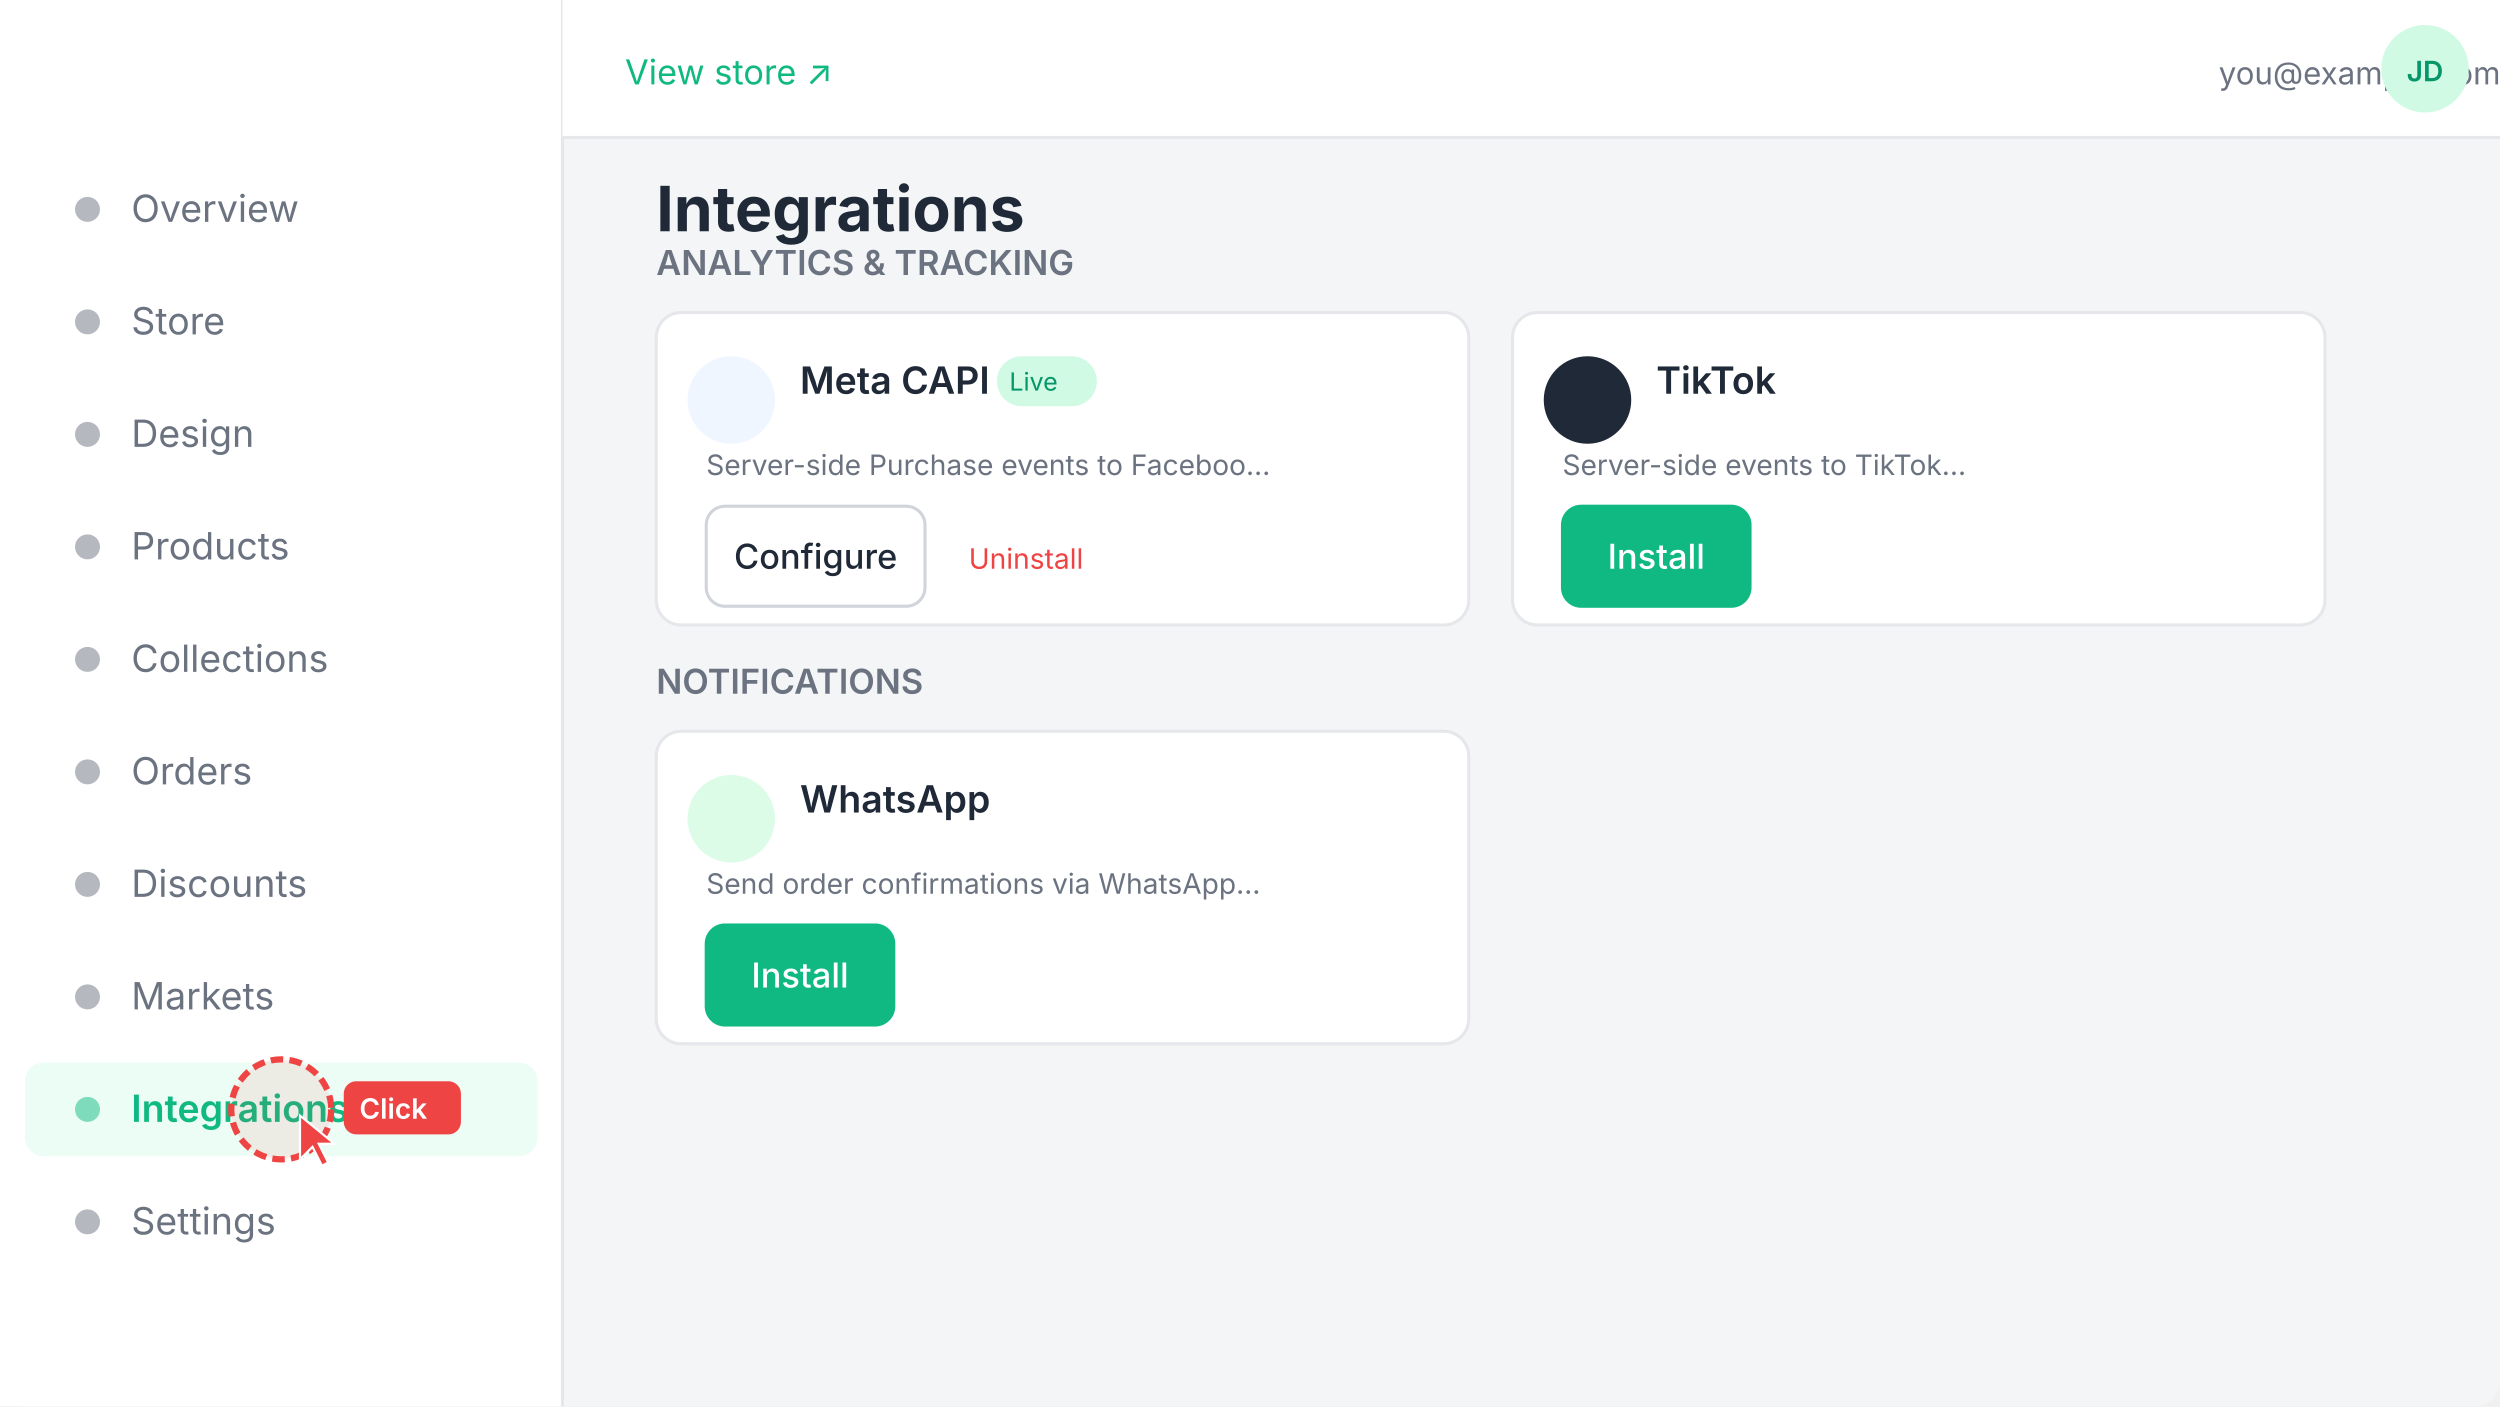
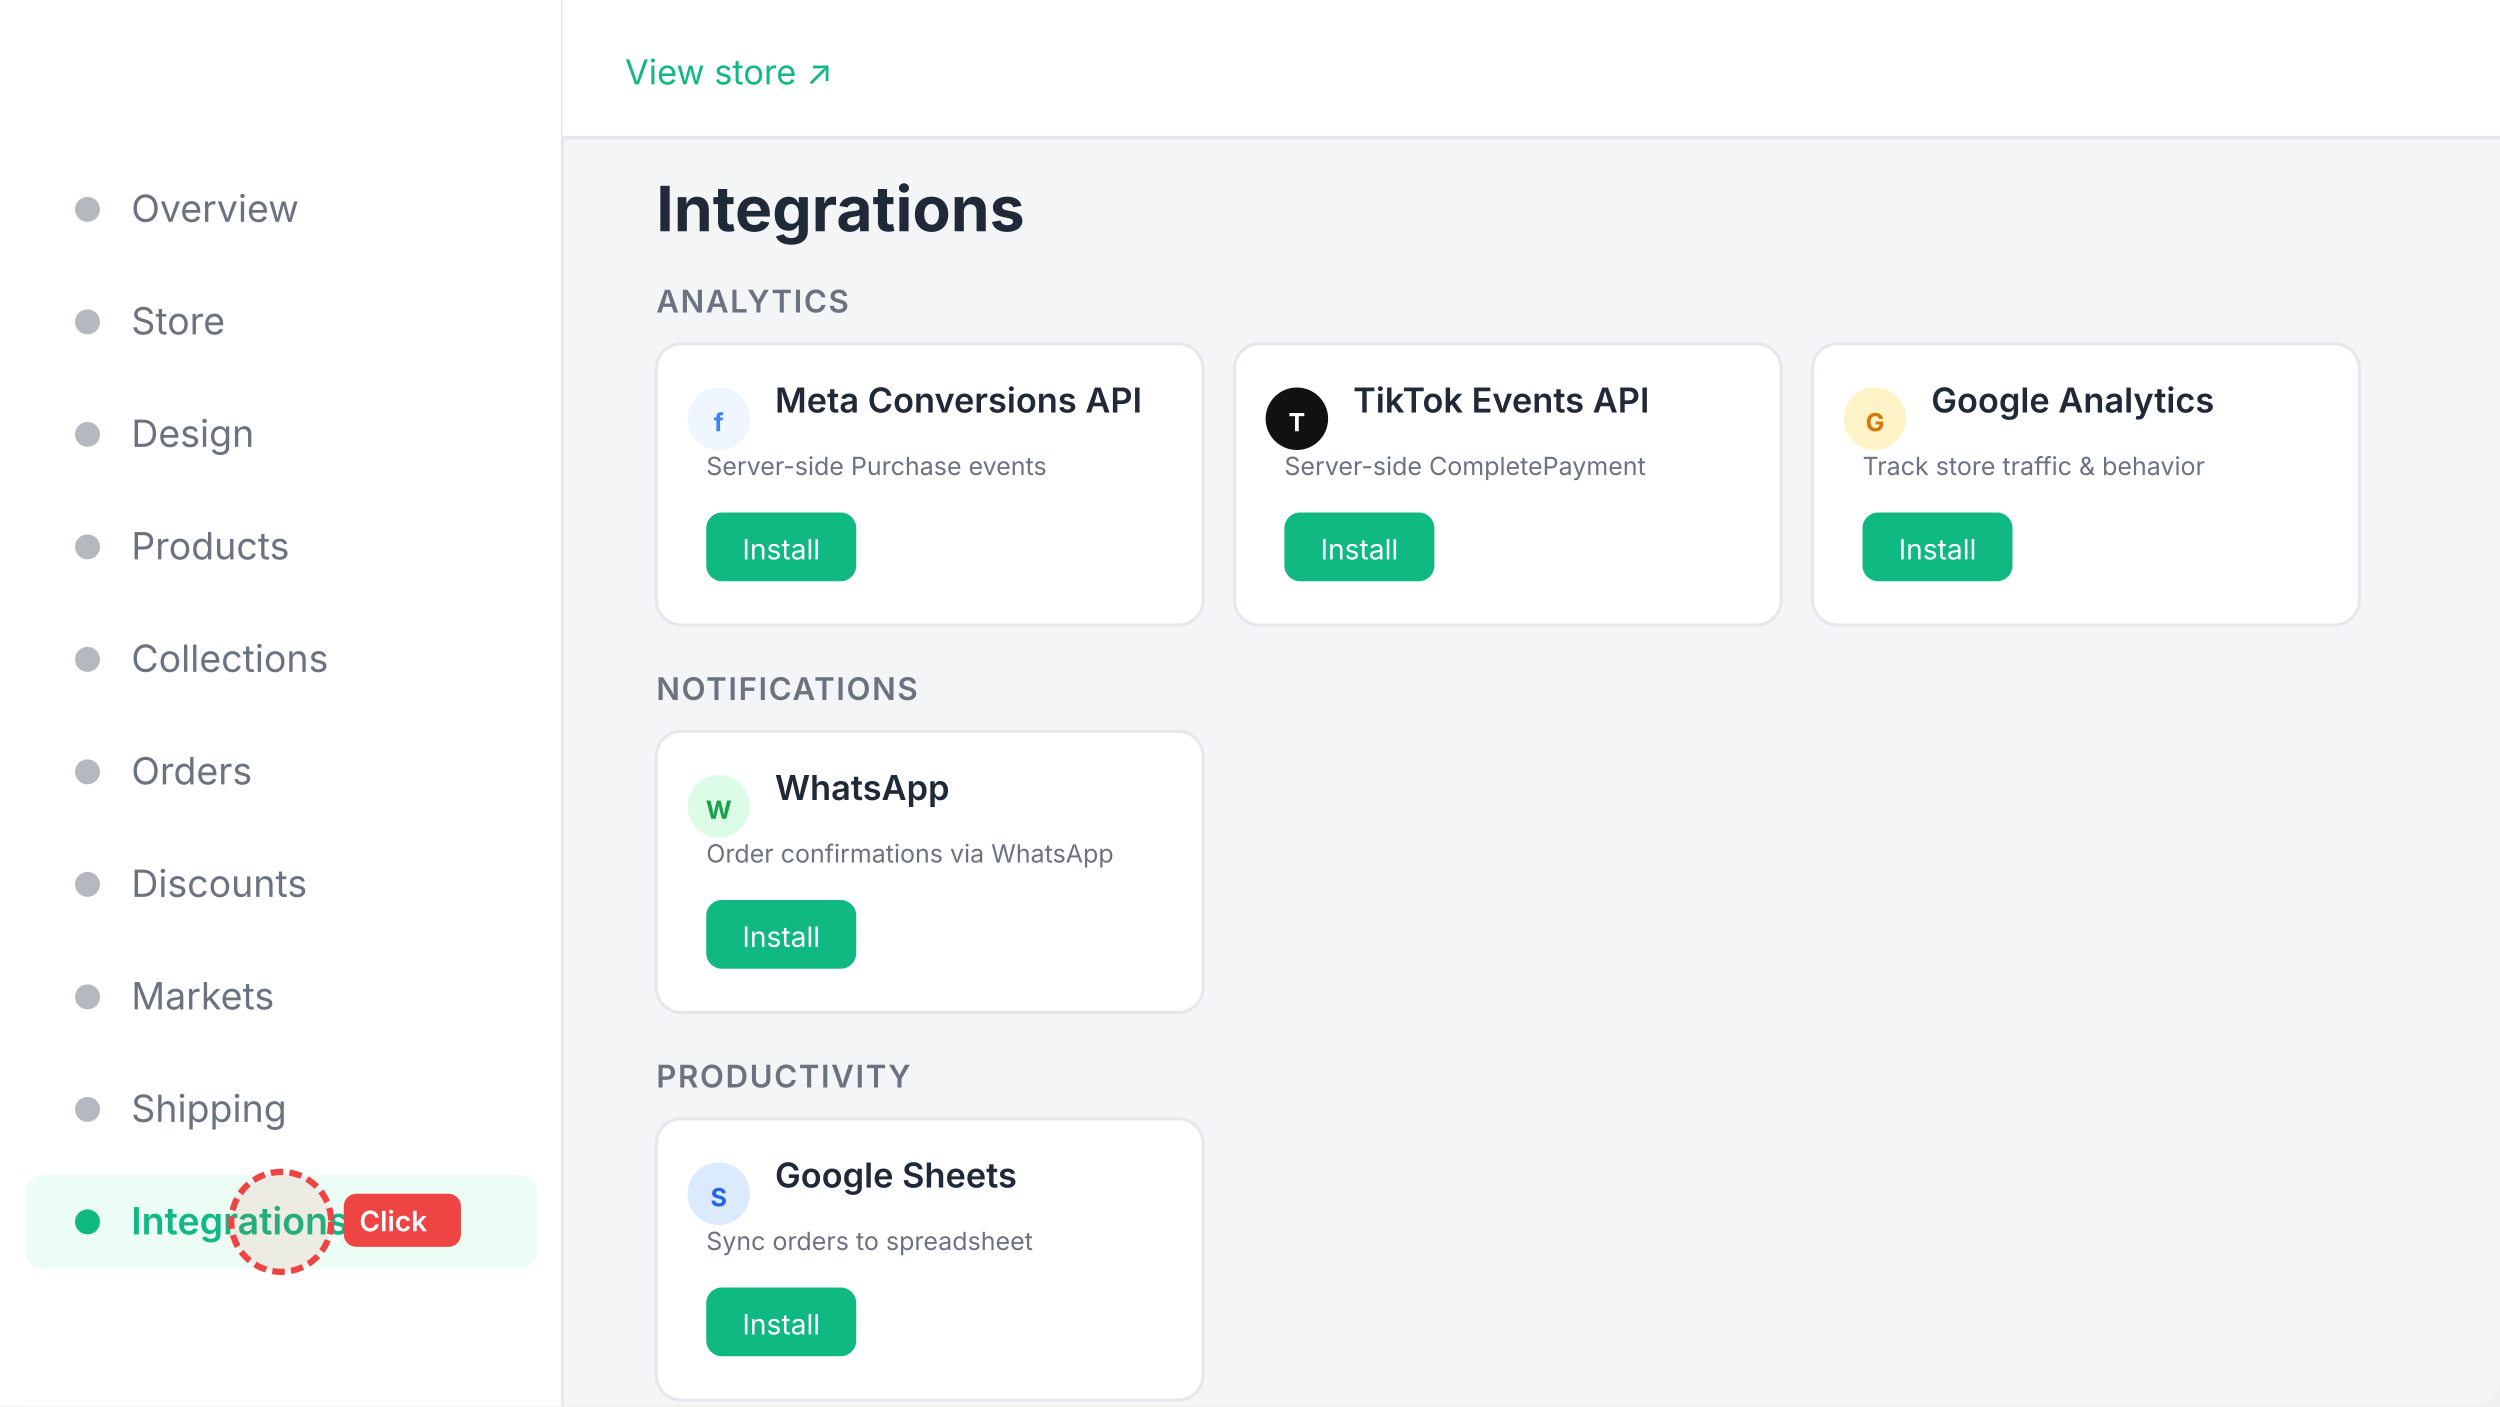
<svg xmlns="http://www.w3.org/2000/svg" viewBox="0 0 800 450" width="800" height="450">
  <defs>
-     <style>
-     text { font-family: -apple-system, BlinkMacSystemFont, 'Segoe UI', sans-serif; }
-   </style>
+     <style>text { font-family: -apple-system, BlinkMacSystemFont, 'Segoe UI', sans-serif; }</style>
  </defs>
  <rect width="800" height="450" fill="#f4f5f7" rx="8" />
-   <rect x="0" y="0" width="180" height="450" fill="#ffffff" rx="0" />
-   <line x1="180" y1="0" x2="180" y2="450" stroke="#e5e7eb" stroke-width="1" />
+   <rect x="0" y="0" width="180" height="450" fill="#ffffff" />
+   <line x1="180" y1="0" x2="180" y2="450" stroke="#e5e7eb" />
  <circle cx="28" cy="67" r="4" fill="#6b7280" opacity="0.5" />
-   <text x="42" y="71" font-size="12" fill="#6b7280" font-weight="400">Overview</text>
+   <text x="42" y="71" font-size="12" fill="#6b7280">Overview</text>
  <circle cx="28" cy="103" r="4" fill="#6b7280" opacity="0.5" />
-   <text x="42" y="107" font-size="12" fill="#6b7280" font-weight="400">Store</text>
+   <text x="42" y="107" font-size="12" fill="#6b7280">Store</text>
  <circle cx="28" cy="139" r="4" fill="#6b7280" opacity="0.5" />
-   <text x="42" y="143" font-size="12" fill="#6b7280" font-weight="400">Design</text>
+   <text x="42" y="143" font-size="12" fill="#6b7280">Design</text>
  <circle cx="28" cy="175" r="4" fill="#6b7280" opacity="0.5" />
-   <text x="42" y="179" font-size="12" fill="#6b7280" font-weight="400">Products</text>
+   <text x="42" y="179" font-size="12" fill="#6b7280">Products</text>
  <circle cx="28" cy="211" r="4" fill="#6b7280" opacity="0.5" />
-   <text x="42" y="215" font-size="12" fill="#6b7280" font-weight="400">Collections</text>
+   <text x="42" y="215" font-size="12" fill="#6b7280">Collections</text>
  <circle cx="28" cy="247" r="4" fill="#6b7280" opacity="0.5" />
-   <text x="42" y="251" font-size="12" fill="#6b7280" font-weight="400">Orders</text>
+   <text x="42" y="251" font-size="12" fill="#6b7280">Orders</text>
  <circle cx="28" cy="283" r="4" fill="#6b7280" opacity="0.5" />
-   <text x="42" y="287" font-size="12" fill="#6b7280" font-weight="400">Discounts</text>
+   <text x="42" y="287" font-size="12" fill="#6b7280">Discounts</text>
  <circle cx="28" cy="319" r="4" fill="#6b7280" opacity="0.5" />
-   <text x="42" y="323" font-size="12" fill="#6b7280" font-weight="400">Markets</text>
-   <rect x="8" y="340" width="164" height="30" rx="6" fill="#ecfdf5" />
-   <circle cx="28" cy="355" r="4" fill="#10b981" opacity="0.5" />
-   <text x="42" y="359" font-size="12" fill="#10b981" font-weight="600">Integrations</text>
-   <circle cx="28" cy="391" r="4" fill="#6b7280" opacity="0.5" />
-   <text x="42" y="395" font-size="12" fill="#6b7280" font-weight="400">Settings</text>
+   <text x="42" y="323" font-size="12" fill="#6b7280">Markets</text>
+   <circle cx="28" cy="355" r="4" fill="#6b7280" opacity="0.5" />
+   <text x="42" y="359" font-size="12" fill="#6b7280">Shipping</text>
+   <rect x="8" y="376" width="164" height="30" rx="6" fill="#ecfdf5" />
+   <circle cx="28" cy="391" r="4" fill="#10b981" />
+   <text x="42" y="395" font-size="12" fill="#10b981" font-weight="600">Integrations</text>
  <rect x="180" y="0" width="620" height="44" fill="#ffffff" />
-   <line x1="180" y1="44" x2="800" y2="44" stroke="#e5e7eb" stroke-width="1" />
+   <line x1="180" y1="44" x2="800" y2="44" stroke="#e5e7eb" />
  <text x="200" y="27" font-size="11" fill="#10b981">View store ↗</text>
-   <text x="710" y="27" font-size="10" fill="#6b7280">you@example.com</text>
-   <circle cx="776" cy="22" r="14" fill="#d1fae5" />
-   <text x="776" y="26" font-size="9" fill="#059669" text-anchor="middle" font-weight="600">JD</text>
  <text x="210" y="74" font-size="20" font-weight="700" fill="#1f2937">Integrations</text>
-   <text x="210" y="88" font-size="11" font-weight="600" fill="#6b7280">ANALYTICS &amp; TRACKING</text>
-   <rect x="210" y="100" width="260" height="100" rx="8" fill="#ffffff" stroke="#e5e7eb" stroke-width="1" />
-   <circle cx="234" cy="128" r="14" fill="#eff6ff" />
-   <text x="256" y="126" font-size="12" font-weight="600" fill="#1f2937">Meta CAPI</text>
-   <rect x="319" y="114" width="32" height="16" rx="8" fill="#d1fae5" />
-   <text x="323" y="125" font-size="8" fill="#059669">Live</text>
-   <text x="226" y="152" font-size="9" fill="#6b7280">Server-side Purchase events to Faceboo...</text>
-   <rect x="226" y="162" width="70" height="32" rx="6" fill="#ffffff" stroke="#d1d5db" stroke-width="1" />
-   <text x="261" y="182" font-size="11" fill="#1f2937" text-anchor="middle" font-weight="500">Configure</text>
-   <text x="310" y="182" font-size="9" fill="#ef4444">Uninstall</text>
-   <rect x="484" y="100" width="260" height="100" rx="8" fill="#ffffff" stroke="#e5e7eb" stroke-width="1" />
-   <circle cx="508" cy="128" r="14" fill="#1f2937" />
-   <text x="530" y="126" font-size="12" font-weight="600" fill="#1f2937">TikTok</text>
-   <text x="500" y="152" font-size="9" fill="#6b7280">Server-side events to TikTok...</text>
-   <rect x="500" y="162" width="60" height="32" rx="6" fill="#10b981" stroke="#10b981" stroke-width="1" />
-   <text x="530" y="182" font-size="11" fill="#ffffff" text-anchor="middle" font-weight="500">Install</text>
-   <text x="210" y="222" font-size="11" font-weight="600" fill="#6b7280">NOTIFICATIONS</text>
-   <rect x="210" y="234" width="260" height="100" rx="8" fill="#ffffff" stroke="#e5e7eb" stroke-width="1" />
-   <circle cx="234" cy="262" r="14" fill="#dcfce7" />
-   <text x="256" y="260" font-size="12" font-weight="600" fill="#1f2937">WhatsApp</text>
-   <text x="226" y="286" font-size="9" fill="#6b7280">Send order confirmations via WhatsApp...</text>
-   <rect x="226" y="296" width="60" height="32" rx="6" fill="#10b981" stroke="#10b981" stroke-width="1" />
-   <text x="256" y="316" font-size="11" fill="#ffffff" text-anchor="middle" font-weight="500">Install</text>
+   <text x="210" y="100" font-size="10" font-weight="600" fill="#6b7280" letter-spacing="0.5">ANALYTICS</text>
+   <rect x="210" y="110" width="175" height="90" rx="8" fill="#ffffff" stroke="#e5e7eb" />
+   <circle cx="230" cy="134" r="10" fill="#eff6ff" />
+   <text x="230" y="138" font-size="8" fill="#3b82f6" text-anchor="middle" font-weight="700">f</text>
+   <text x="248" y="132" font-size="11" font-weight="600" fill="#1f2937">Meta Conversions API</text>
+   <text x="226" y="152" font-size="8" fill="#6b7280">Server-side Purchase events</text>
+   <rect x="226" y="164" width="48" height="22" rx="5" fill="#10b981" />
+   <text x="250" y="179" font-size="9" fill="#ffffff" text-anchor="middle">Install</text>
+   <rect x="395" y="110" width="175" height="90" rx="8" fill="#ffffff" stroke="#e5e7eb" />
+   <circle cx="415" cy="134" r="10" fill="#111" />
+   <text x="415" y="138" font-size="8" fill="#ffffff" text-anchor="middle" font-weight="700">T</text>
+   <text x="433" y="132" font-size="11" font-weight="600" fill="#1f2937">TikTok Events API</text>
+   <text x="411" y="152" font-size="8" fill="#6b7280">Server-side CompletePayment</text>
+   <rect x="411" y="164" width="48" height="22" rx="5" fill="#10b981" />
+   <text x="435" y="179" font-size="9" fill="#ffffff" text-anchor="middle">Install</text>
+   <rect x="580" y="110" width="175" height="90" rx="8" fill="#ffffff" stroke="#e5e7eb" />
+   <circle cx="600" cy="134" r="10" fill="#fef3c7" />
+   <text x="600" y="138" font-size="8" fill="#d97706" text-anchor="middle" font-weight="700">G</text>
+   <text x="618" y="132" font-size="11" font-weight="600" fill="#1f2937">Google Analytics</text>
+   <text x="596" y="152" font-size="8" fill="#6b7280">Track store traffic &amp; behavior</text>
+   <rect x="596" y="164" width="48" height="22" rx="5" fill="#10b981" />
+   <text x="620" y="179" font-size="9" fill="#ffffff" text-anchor="middle">Install</text>
+   <text x="210" y="224" font-size="10" font-weight="600" fill="#6b7280" letter-spacing="0.5">NOTIFICATIONS</text>
+   <rect x="210" y="234" width="175" height="90" rx="8" fill="#ffffff" stroke="#e5e7eb" />
+   <circle cx="230" cy="258" r="10" fill="#dcfce7" />
+   <text x="230" y="262" font-size="8" fill="#16a34a" text-anchor="middle" font-weight="700">W</text>
+   <text x="248" y="256" font-size="11" font-weight="600" fill="#1f2937">WhatsApp</text>
+   <text x="226" y="276" font-size="8" fill="#6b7280">Order confirmations via WhatsApp</text>
+   <rect x="226" y="288" width="48" height="22" rx="5" fill="#10b981" />
+   <text x="250" y="303" font-size="9" fill="#ffffff" text-anchor="middle">Install</text>
+   <text x="210" y="348" font-size="10" font-weight="600" fill="#6b7280" letter-spacing="0.5">PRODUCTIVITY</text>
+   <rect x="210" y="358" width="175" height="90" rx="8" fill="#ffffff" stroke="#e5e7eb" />
+   <circle cx="230" cy="382" r="10" fill="#dbeafe" />
+   <text x="230" y="386" font-size="8" fill="#2563eb" text-anchor="middle" font-weight="700">S</text>
+   <text x="248" y="380" font-size="11" font-weight="600" fill="#1f2937">Google Sheets</text>
+   <text x="226" y="400" font-size="8" fill="#6b7280">Sync orders to spreadsheet</text>
+   <rect x="226" y="412" width="48" height="22" rx="5" fill="#10b981" />
+   <text x="250" y="427" font-size="9" fill="#ffffff" text-anchor="middle">Install</text>
  <g class="doc-annotations">
-     <circle cx="90" cy="355" r="16" fill="#ef4444" opacity="0.10" />
-     <circle cx="90" cy="355" r="16" fill="none" stroke="#ef4444" stroke-width="2" stroke-dasharray="4 2" />
-     <g transform="translate(96, 357)">
-       <path d="M0,0 L0,14 L4,10 L7,16 L9,15 L6,9 L11,9 Z" fill="#ef4444" stroke="#fff" stroke-width="0.7" />
-     </g>
-     <rect x="110" y="346" width="37.5" height="17" rx="4" fill="#ef4444" />
-     <text x="115" y="358" font-size="9" fill="#fff" font-weight="600">Click</text>
+     <circle cx="90" cy="391" r="16" fill="#ef4444" opacity="0.10" />
+     <circle cx="90" cy="391" r="16" fill="none" stroke="#ef4444" stroke-width="2" stroke-dasharray="4 2" />
+     <rect x="110" y="382" width="37.5" height="17" rx="4" fill="#ef4444" />
+     <text x="115" y="394" font-size="9" fill="#fff" font-weight="600">Click</text>
  </g>
</svg>
